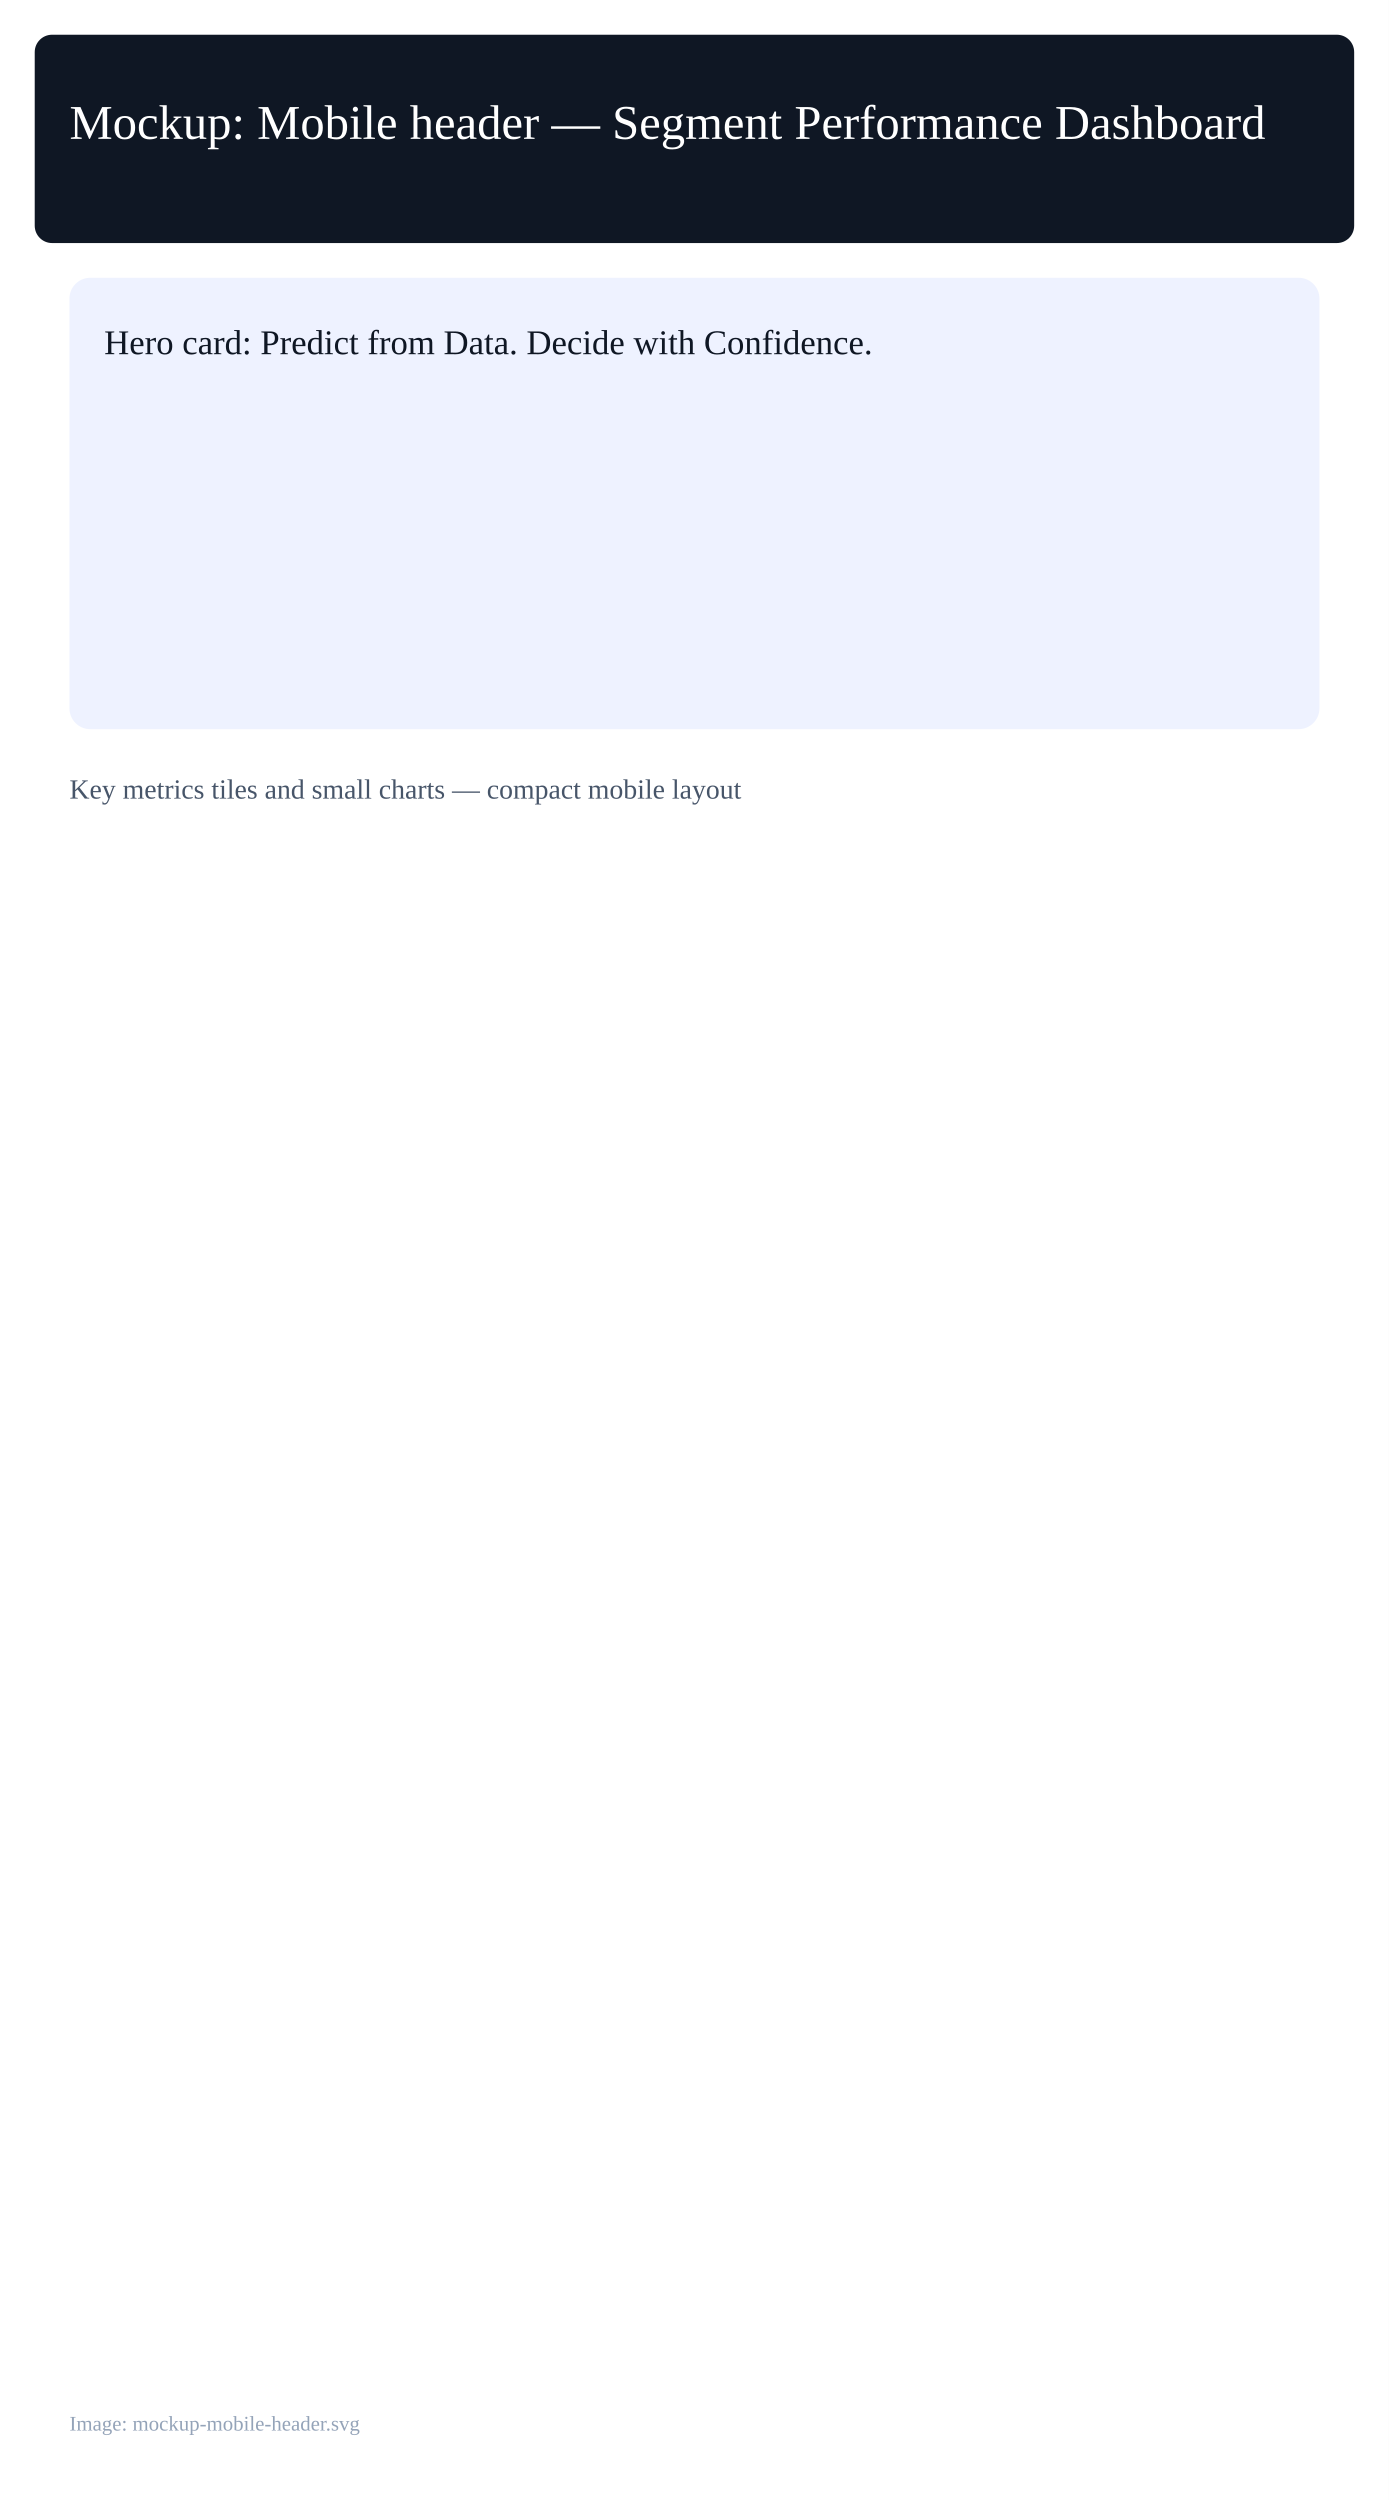
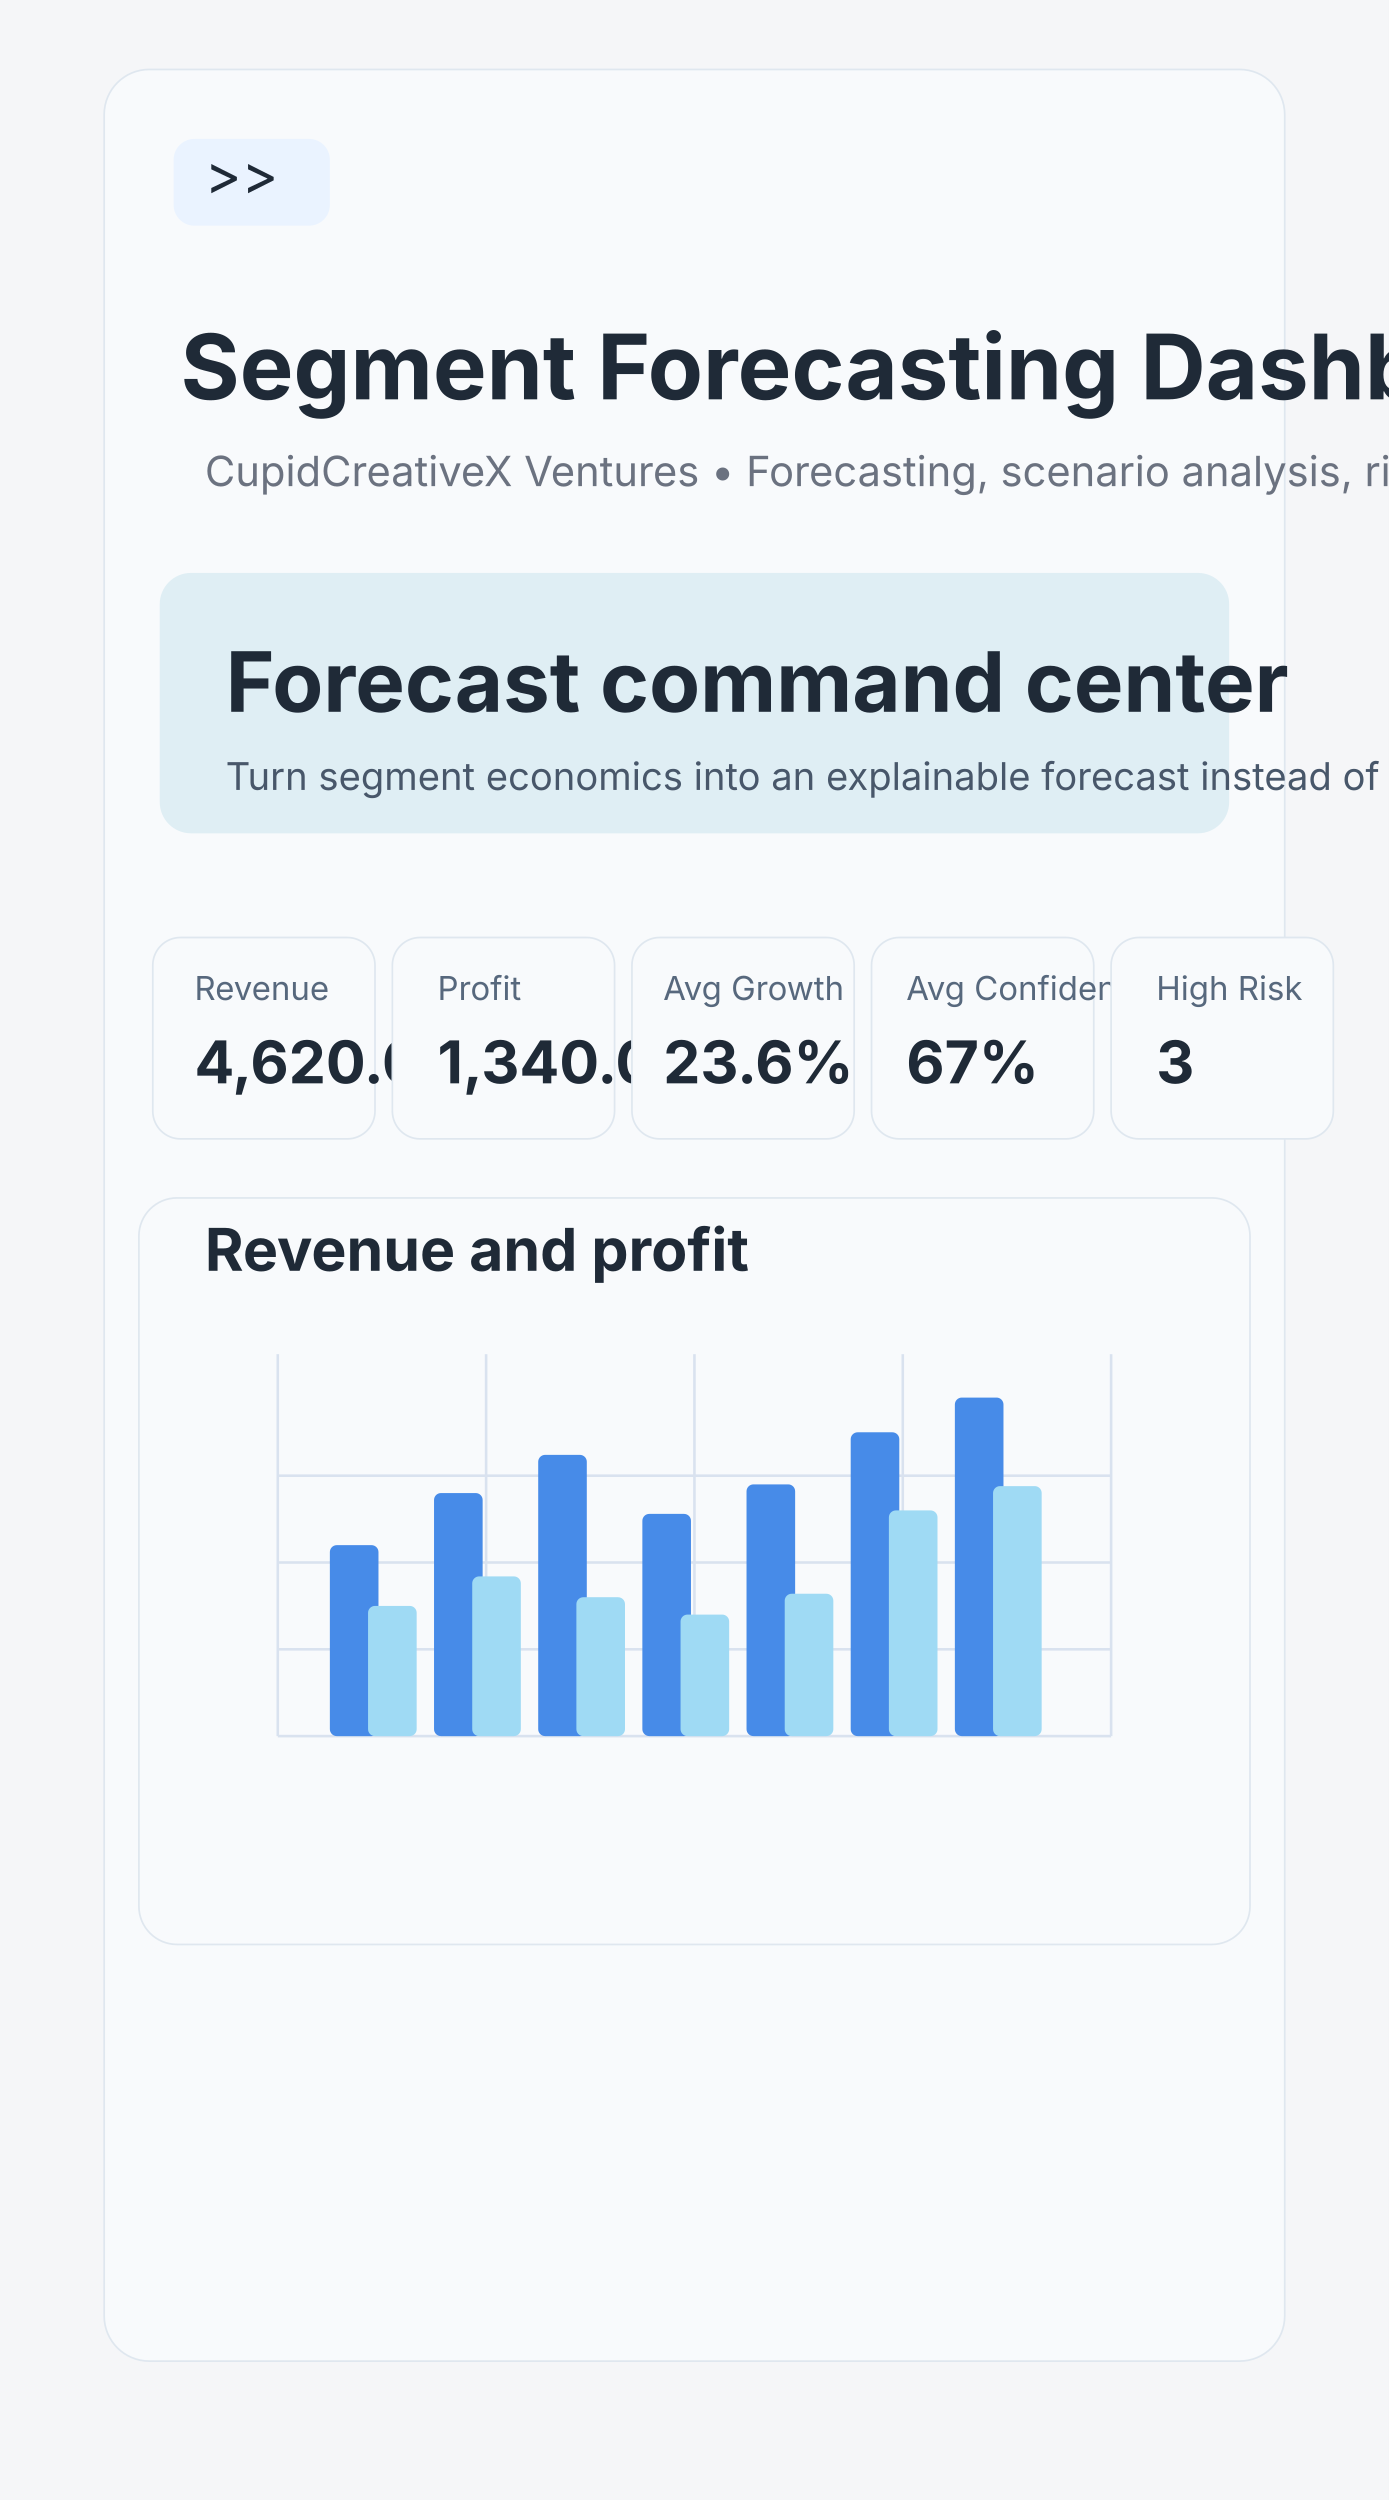
<svg xmlns="http://www.w3.org/2000/svg" width="800" height="1440" viewBox="0 0 800 1440">
-   <rect width="100%" height="100%" fill="#ffffff" />
-   <rect x="20" y="20" width="760" height="120" rx="10" fill="#0f1724" />
-   <text x="40" y="80" font-size="28" fill="#ffffff">Mockup: Mobile header — Segment Performance Dashboard</text>
-   <g transform="translate(40,160)">
-     <rect width="720" height="260" rx="12" fill="#eef2ff" />
-     <text x="20" y="44" font-size="20" fill="#0f1724">Hero card: Predict from Data. Decide with Confidence.</text>
+   <rect width="800" height="1440" fill="#f5f6f8" />
+   <g font-family="Inter, Segoe UI, Arial, sans-serif">
+     <rect x="60" y="40" width="680" height="1320" rx="26" fill="#f8fafc" stroke="#dfe7ef" />
+     <rect x="100" y="80" width="90" height="50" rx="12" fill="#eaf3ff" />
+     <text x="118" y="112" font-size="32" fill="#1f2a37">&gt;&gt;</text>
+     <text x="104" y="230" font-size="52" font-weight="700" fill="#1f2a37">Segment Forecasting Dashboard</text>
+     <text x="118" y="280" font-size="24" fill="#6b7280">CupidCreativeX Ventures • Forecasting, scenario analysis, risk intelligence, and executive reporting</text>
+     <rect x="92" y="330" width="616" height="150" rx="18" fill="#dfeef4" />
+     <text x="130" y="410" font-size="48" font-weight="700" fill="#1f2a37">Forecast command center</text>
+     <text x="130" y="455" font-size="22" fill="#48576a">Turn segment economics into an explainable forecast instead of making executives stare at decorative charts and hope.</text>
+     <g transform="translate(88, 540)">
+       <rect x="0" y="0" width="128" height="116" rx="16" fill="#f8fafc" stroke="#dfe7ef" />
+       <text x="24" y="36" font-size="19" fill="#57687d">Revenue</text>
+       <text x="24" y="84" font-size="34" font-weight="700" fill="#1f2a37">4,620.0</text>
+       <rect x="138" y="0" width="128" height="116" rx="16" fill="#f8fafc" stroke="#dfe7ef" />
+       <text x="164" y="36" font-size="19" fill="#57687d">Profit</text>
+       <text x="164" y="84" font-size="34" font-weight="700" fill="#1f2a37">1,340.0</text>
+       <rect x="276" y="0" width="128" height="116" rx="16" fill="#f8fafc" stroke="#dfe7ef" />
+       <text x="294" y="36" font-size="19" fill="#57687d">Avg Growth</text>
+       <text x="294" y="84" font-size="34" font-weight="700" fill="#1f2a37">23.6%</text>
+       <rect x="414" y="0" width="128" height="116" rx="16" fill="#f8fafc" stroke="#dfe7ef" />
+       <text x="434" y="36" font-size="19" fill="#57687d">Avg Confidence</text>
+       <text x="434" y="84" font-size="34" font-weight="700" fill="#1f2a37">67%</text>
+       <rect x="552" y="0" width="128" height="116" rx="16" fill="#f8fafc" stroke="#dfe7ef" />
+       <text x="578" y="36" font-size="19" fill="#57687d">High Risk</text>
+       <text x="578" y="84" font-size="34" font-weight="700" fill="#1f2a37">3</text>
+     </g>
+     <g transform="translate(80, 690)">
+       <rect x="0" y="0" width="640" height="430" rx="22" fill="#f8fafc" stroke="#dfe7ef" />
+       <text x="38" y="42" font-size="34" font-weight="700" fill="#1f2a37">Revenue and profit</text>
+       <g transform="translate(80 90)">
+         <g stroke="#d9e2ef" stroke-width="1.5">
+           <line x1="0" y1="220" x2="480" y2="220" />
+           <line x1="0" y1="170" x2="480" y2="170" />
+           <line x1="0" y1="120" x2="480" y2="120" />
+           <line x1="0" y1="70" x2="480" y2="70" />
+           <line x1="0" y1="220" x2="0" y2="0" />
+           <line x1="120" y1="220" x2="120" y2="0" />
+           <line x1="240" y1="220" x2="240" y2="0" />
+           <line x1="360" y1="220" x2="360" y2="0" />
+           <line x1="480" y1="220" x2="480" y2="0" />
+         </g>
+         <g fill="#478be8">
+           <rect x="30" y="110" width="28" height="110" rx="4" />
+           <rect x="90" y="80" width="28" height="140" rx="4" />
+           <rect x="150" y="58" width="28" height="162" rx="4" />
+           <rect x="210" y="92" width="28" height="128" rx="4" />
+           <rect x="270" y="75" width="28" height="145" rx="4" />
+           <rect x="330" y="45" width="28" height="175" rx="4" />
+           <rect x="390" y="25" width="28" height="195" rx="4" />
+         </g>
+         <g fill="#9fdaf4">
+           <rect x="52" y="145" width="28" height="75" rx="4" />
+           <rect x="112" y="128" width="28" height="92" rx="4" />
+           <rect x="172" y="140" width="28" height="80" rx="4" />
+           <rect x="232" y="150" width="28" height="70" rx="4" />
+           <rect x="292" y="138" width="28" height="82" rx="4" />
+           <rect x="352" y="90" width="28" height="130" rx="4" />
+           <rect x="412" y="76" width="28" height="144" rx="4" />
+         </g>
+       </g>
+     </g>
  </g>
-   <text x="40" y="460" font-size="16" fill="#475569">Key metrics tiles and small charts — compact mobile layout</text>
-   <text x="40" y="1400" font-size="12" fill="#94a3b8">Image: mockup-mobile-header.svg</text>
</svg>
